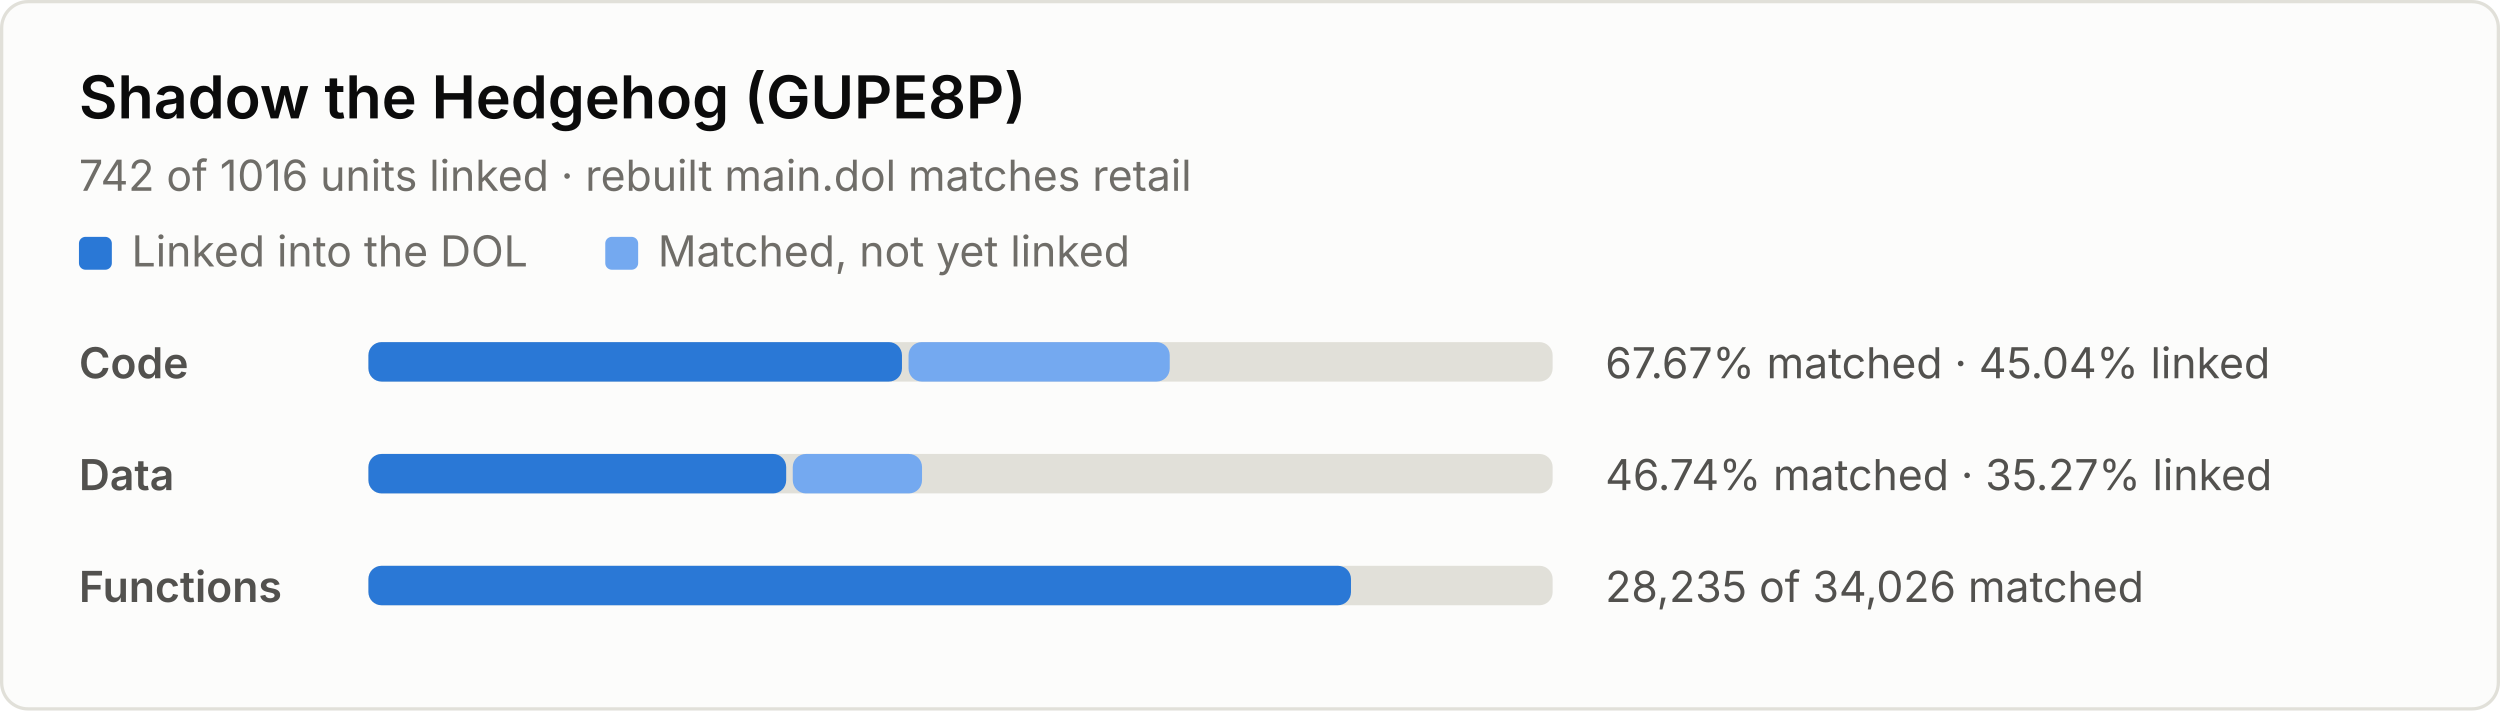
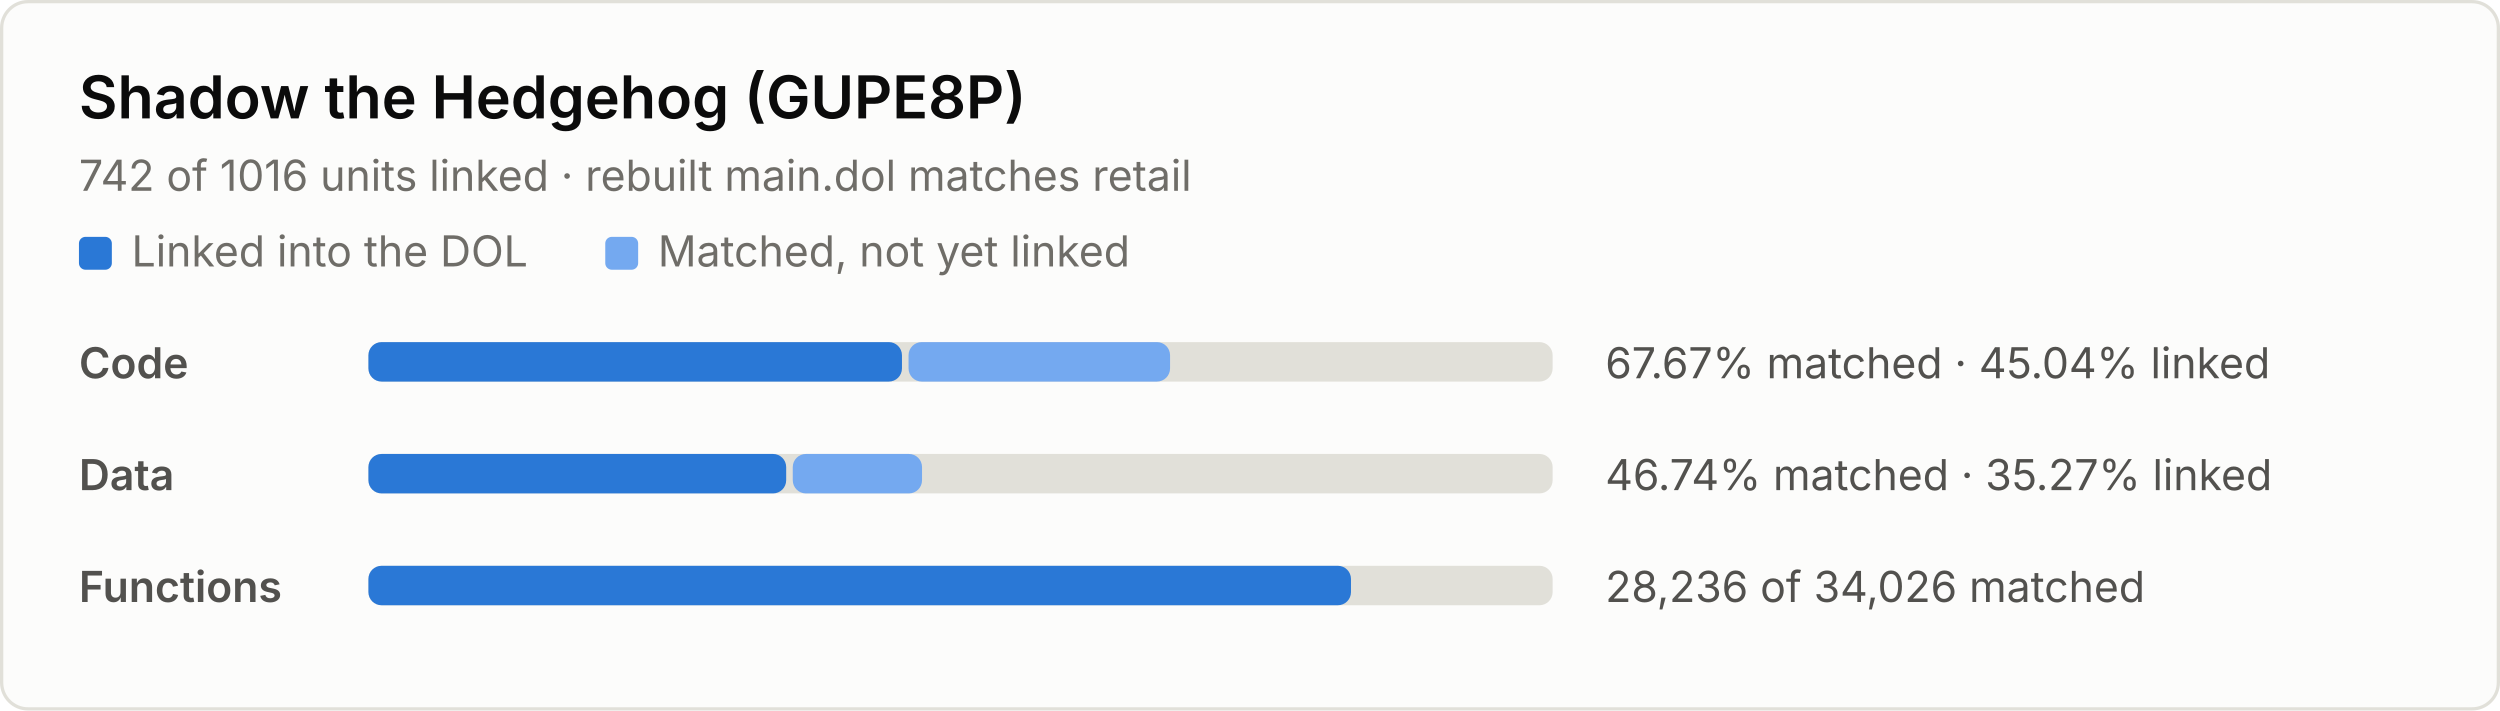
<svg xmlns="http://www.w3.org/2000/svg" width="760" height="216" viewBox="0 0 760 216" role="img" aria-label="Decompilation progress: 67.67% of code matched, 45.04% linked">
  <style>
.bg { fill: #fcfcfb; stroke: #e1e0d9; }
.title { fill: #0b0b0b; font: 600 18px system-ui, -apple-system, "Segoe UI", sans-serif; }
.sub, .label, .nums, .key { font: 13px system-ui, -apple-system, "Segoe UI", sans-serif; }
.sub, .key { fill: #6f6d68; }
.label { fill: #52514e; font-weight: 600; }
.nums { fill: #52514e; font-variant-numeric: tabular-nums; }
.track { fill: #e1e0d9; }
.linked { fill: #2a78d6; }
.matched { fill: #74a9f0; }
@media (prefers-color-scheme: dark) {
  .bg { fill: #1a1a19; stroke: #2c2c2a; }
  .title { fill: #f0efec; }
  .sub, .key { fill: #9a988f; }
  .label, .nums { fill: #c3c2b7; }
  .track { fill: #2c2c2a; }
  .linked { fill: #4a94ec; }
  .matched { fill: #2260b0; }
}
</style>
  <rect class="bg" x="0.5" y="0.5" width="759" height="215" rx="8" />
  <text class="title" x="24" y="36">Shadow the Hedgehog (GUPE8P)</text>
  <text class="sub" x="24" y="58">742 of 1016 units linked · rebuilt main.dol matches retail</text>
  <rect class="linked" x="24" y="72" width="10" height="10" rx="2" />
  <text class="key" x="40" y="81">Linked into the DOL</text>
  <rect class="matched" x="184" y="72" width="10" height="10" rx="2" />
  <text class="key" x="200" y="81">Matched, not yet linked</text>
  <text class="label" x="24" y="115">Code</text>
  <rect class="track" x="112" y="104" width="360" height="12" rx="4" />
  <rect class="linked" x="112" y="104" width="162.2" height="12" rx="4" />
-   <rect class="matched" x="276.2" y="104" width="79.4" height="12" rx="4" />
+   <rect class="matched" x="276.2" y="104" width="79.5" height="12" rx="4" />
  <text class="nums" x="488" y="115">67.67% matched · 45.04% linked</text>
  <text class="label" x="24" y="149">Data</text>
  <rect class="track" x="112" y="138" width="360" height="12" rx="4" />
  <rect class="linked" x="112" y="138" width="127.0" height="12" rx="4" />
  <rect class="matched" x="241.0" y="138" width="39.3" height="12" rx="4" />
  <text class="nums" x="488" y="149">46.74% matched · 35.27% linked</text>
  <text class="label" x="24" y="183">Functions</text>
  <rect class="track" x="112" y="172" width="360" height="12" rx="4" />
  <rect class="linked" x="112" y="172" width="298.7" height="12" rx="4" />
-   <text class="nums" x="488" y="183">28,235 of 34,026 matched</text>
+   <text class="nums" x="488" y="183">28,236 of 34,026 matched</text>
</svg>
